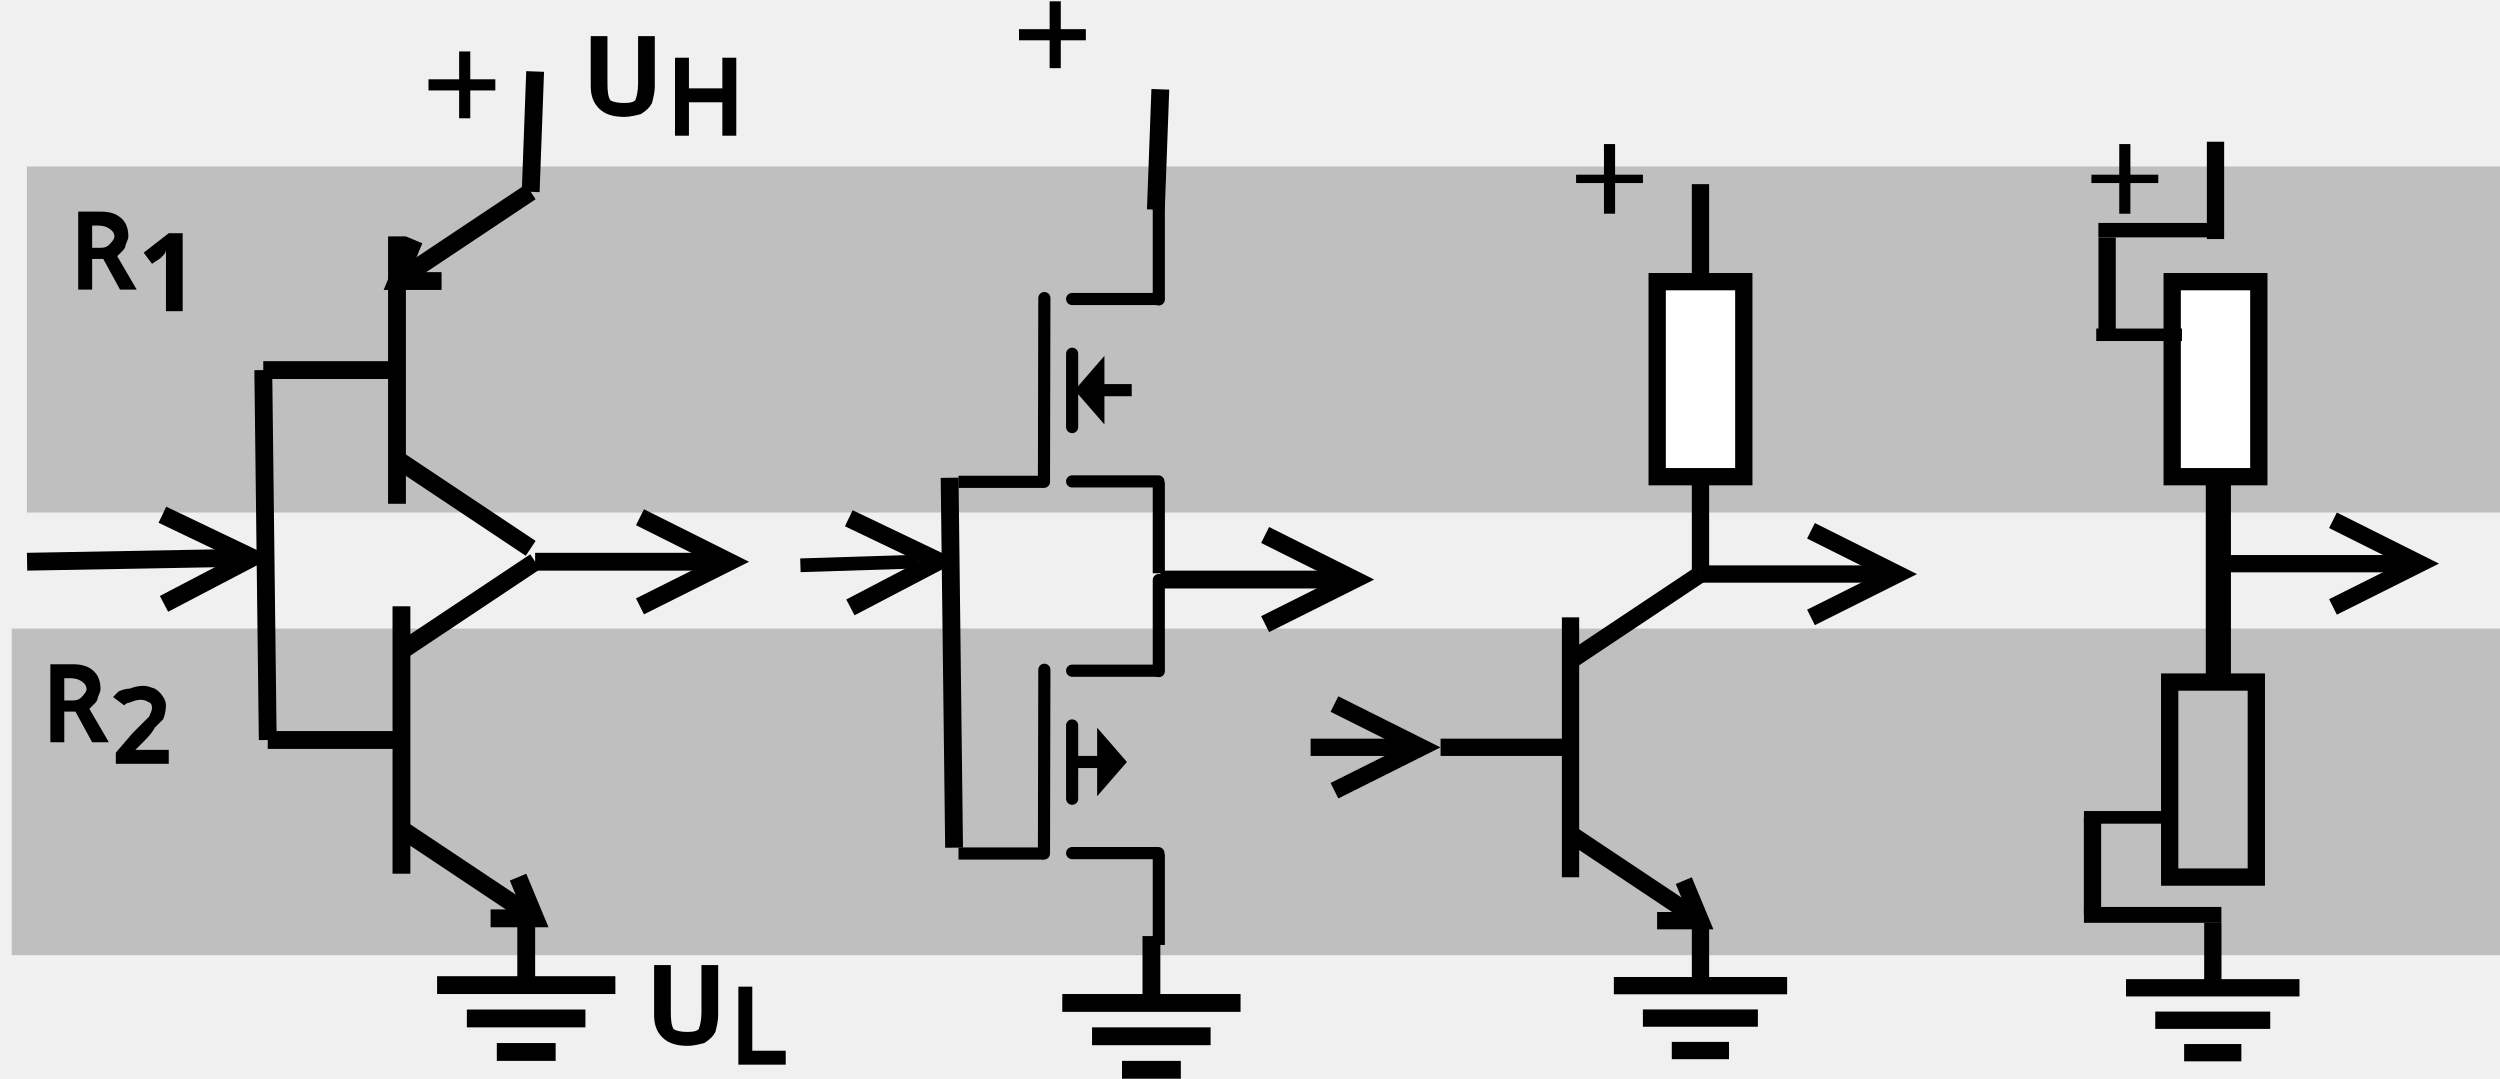
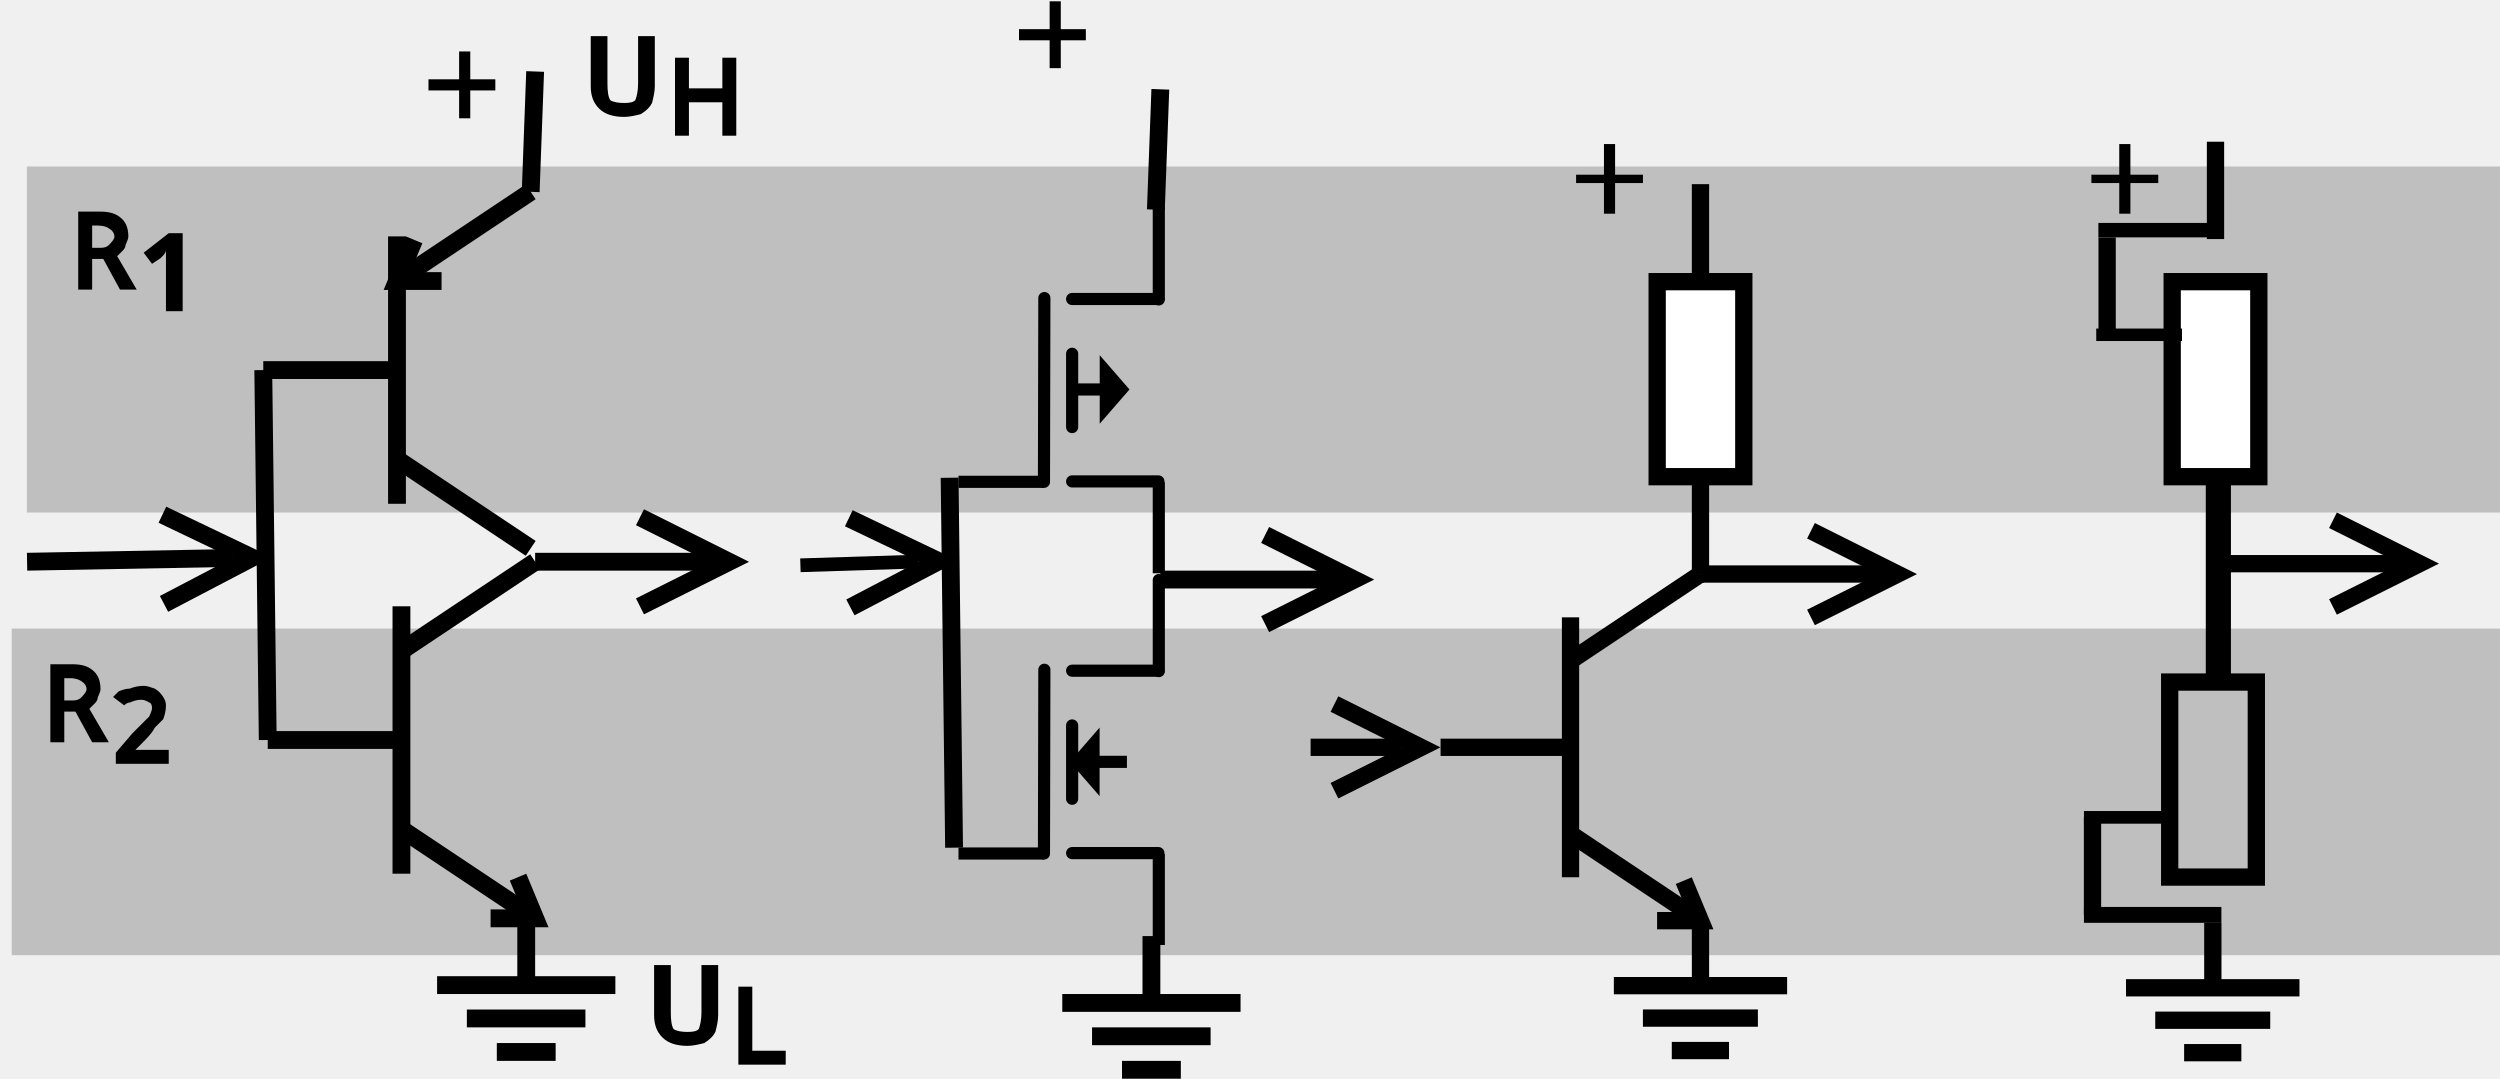
<svg xmlns="http://www.w3.org/2000/svg" width="11.435cm" height="4.934cm" viewBox="1.45 1.395 13.34 6.051" version="1.1" id="svg78">
  <defs id="defs82" />
  <rect style="fill:#bfbfbf;fill-opacity:1;stroke:none;stroke-width:0.012;stroke-linejoin:bevel;paint-order:stroke fill markers" id="rect929-2" width="14.023" height="1.832" x="1.174" y="4.921" />
  <rect style="fill:#bfbfbf;fill-opacity:1;stroke:none;stroke-width:0.012;stroke-linejoin:bevel;paint-order:stroke fill markers" id="rect929" width="13.937" height="1.941" x="1.259" y="2.329" />
+   <g id="g952-6" transform="matrix(0.7490646,0,0,0.7490646,-1.387825,1.017193)">
+     <path id="path10145-9" class="st10" d="M 11.754,3.421 11.595,3.238 v 0.366 z" style="stroke:#000000;stroke-width:0.055;stroke-miterlimit:10" />
+     <path id="path10155-7" class="st9" d="m 11.732,3.421 -0.369,10e-8" style="fill:none;stroke:#000000;stroke-width:0.091;stroke-miterlimit:10" />
+   </g>
  <line x1="2.61" y1="5.546" x2="3.36" y2="5.546" stroke="#000000" stroke-width="0.1" id="line36" />
  <line x1="3.36" y1="4.796" x2="3.36" y2="6.296" stroke="#000000" stroke-width="0.1" id="line38" />
  <line x1="3.36" y1="5.046" x2="4.11" y2="4.546" stroke="#000000" stroke-width="0.1" id="line40" />
  <line x1="3.36" y1="6.046" x2="4.11" y2="6.546" stroke="#000000" stroke-width="0.1" id="line42" />
  <polyline fill="none" stroke="#000000" stroke-width="0.1" points="8.593,6.765 8.843,6.765 8.747,6.534 " id="polyline44" transform="translate(-4.732933,-0.2186173)" />
  <line x1="4.06" y1="6.546" x2="4.06" y2="6.921" stroke="#000000" stroke-width="0.1" id="line46" />
  <line x1="3.56" y1="6.921" x2="4.56" y2="6.921" stroke="#000000" stroke-width="0.1" id="line48" />
  <line x1="3.727" y1="7.108" x2="4.392" y2="7.108" stroke="#000000" stroke-width="0.1" id="line50" />
  <line x1="3.895" y1="7.296" x2="4.225" y2="7.296" stroke="#000000" stroke-width="0.1" id="line52" />
  <line x1="1.26" y1="4.546" x2="2.411" y2="4.525" stroke="#000000" stroke-width="0.1" id="line54" />
  <polyline fill="none" stroke="#000000" stroke-width="0.1" points="6.761,5.001 7.256,4.742 6.752,4.501 " id="polyline56" transform="translate(-4.732933,-0.2186173)" />
  <text x="3.482" y="2.154" fill="#000000" text-anchor="start" font-size="0.8px" font-family="sans" font-style="normal" font-weight="400" id="text58">+</text>
  <line x1="4.11" y1="4.546" x2="5.086" y2="4.546" stroke="#000000" stroke-width="0.1" id="line60" />
  <polyline fill="none" stroke="#000000" stroke-width="0.1" points="9.431,5.015 9.931,4.765 9.431,4.515 " id="polyline62" transform="translate(-4.732933,-0.2186173)" />
  <line x1="2.585" y1="3.471" x2="3.335" y2="3.471" stroke="#000000" stroke-width="0.1" id="line64" />
  <line x1="3.335" y1="4.221" x2="3.335" y2="2.721" stroke="#000000" stroke-width="0.1" id="line66" />
  <line x1="3.335" y1="3.971" x2="4.085" y2="4.471" stroke="#000000" stroke-width="0.1" id="line68" />
  <line x1="3.335" y1="2.971" x2="4.085" y2="2.471" stroke="#000000" stroke-width="0.1" id="line70" />
  <polyline fill="none" stroke="#000000" stroke-width="0.1" points="8.318,3.190 8.068,3.190 8.164,2.959 " id="polyline72" transform="translate(-4.732933,-0.2186173)" />
  <line x1="4.11" y1="1.796" x2="4.085" y2="2.471" stroke="#000000" stroke-width="0.1" id="line74" />
  <line x1="2.585" y1="3.471" x2="2.61" y2="5.546" stroke="#000000" stroke-width="0.1" id="line76" />
  <line x1="9.189" y1="5.587" x2="9.918" y2="5.587" stroke="#000000" stroke-width="0.097" id="line46-3" />
  <line x1="9.918" y1="4.858" x2="9.918" y2="6.316" stroke="#000000" stroke-width="0.097" id="line48-6" />
  <line x1="9.918" y1="5.101" x2="10.647" y2="4.615" stroke="#000000" stroke-width="0.097" id="line50-7" />
  <line x1="9.918" y1="6.073" x2="10.647" y2="6.559" stroke="#000000" stroke-width="0.097" id="line52-5" />
  <polyline fill="none" stroke="#000000" stroke-width="0.1" points="11.750,5.500 12.000,5.500 11.904,5.269 " id="polyline54" transform="matrix(0.9720302,0,0,0.9720302,-1.017751,1.213297)" />
  <line x1="10.647" y1="6.559" x2="10.647" y2="6.924" stroke="#000000" stroke-width="0.097" id="line56" />
  <line x1="10.161" y1="6.924" x2="11.133" y2="6.924" stroke="#000000" stroke-width="0.097" id="line58" />
  <line x1="10.324" y1="7.106" x2="10.969" y2="7.106" stroke="#000000" stroke-width="0.097" id="line60-3" />
  <line x1="10.486" y1="7.288" x2="10.807" y2="7.288" stroke="#000000" stroke-width="0.097" id="line62" />
  <line x1="8.46" y1="5.587" x2="8.971" y2="5.587" stroke="#000000" stroke-width="0.097" id="line64-5" />
  <polyline fill="none" stroke="#000000" stroke-width="0.1" points="9.888,4.750 10.388,4.500 9.888,4.250 " id="polyline66" transform="matrix(0.9720302,0,0,0.9720302,-1.017751,1.213297)" />
  <line x1="10.647" y1="2.428" x2="10.647" y2="2.975" stroke="#000000" stroke-width="0.097" id="line68-6" />
  <rect x="10.404" y="2.975" width="0.486" height="1.094" fill="#ffffff" stroke="none" stroke-width="0" id="rect70" />
  <rect x="10.404" y="2.975" width="0.486" height="1.094" fill="none" stroke="#000000" stroke-width="0.097" id="rect72" />
  <line x1="10.647" y1="4.069" x2="10.647" y2="4.615" stroke="#000000" stroke-width="0.097" id="line74-2" />
  <text x="9.918" y="2.671" fill="#000000" text-anchor="start" font-size="0.778px" font-family="sans" font-style="normal" font-weight="400" id="text76" style="stroke-width:0.972">+</text>
  <line x1="10.647" y1="4.615" x2="11.644" y2="4.615" stroke="#000000" stroke-width="0.097" id="line78" />
  <polyline fill="none" stroke="#000000" stroke-width="0.1" points="12.638,3.750 13.138,3.500 12.638,3.250 " id="polyline80" transform="matrix(0.9720302,0,0,0.9720302,-1.017751,1.213297)" />
  <line x1="13.536" y1="2.19" x2="13.536" y2="2.736" stroke="#000000" stroke-width="0.097" id="line68-6-9" />
  <rect x="13.293" y="2.975" width="0.486" height="1.094" fill="#ffffff" stroke="none" stroke-width="0" id="rect70-1" />
  <rect x="13.293" y="2.975" width="0.486" height="1.094" fill="none" stroke="#000000" stroke-width="0.097" id="rect72-2" />
  <text x="12.807" y="2.671" fill="#000000" text-anchor="start" font-size="0.778px" font-family="sans" font-style="normal" font-weight="400" id="text76-7" style="stroke-width:0.972">+</text>
  <rect x="13.279" y="5.221" width="0.486" height="1.094" fill="none" stroke="#000000" stroke-width="0.097" id="rect72-2-0" />
  <line x1="13.521" y1="6.571" x2="13.521" y2="6.936" stroke="#000000" stroke-width="0.097" id="line56-6" />
  <line x1="13.034" y1="6.936" x2="14.007" y2="6.936" stroke="#000000" stroke-width="0.097" id="line58-2" />
  <line x1="13.198" y1="7.118" x2="13.843" y2="7.118" stroke="#000000" stroke-width="0.097" id="line60-3-6" />
  <line x1="13.36" y1="7.3" x2="13.681" y2="7.3" stroke="#000000" stroke-width="0.097" id="line62-1" />
  <line x1="13.552" y1="4.09" x2="13.552" y2="5.232" stroke="#000000" stroke-width="0.141" id="line68-6-8" />
  <line x1="13.575" y1="4.557" x2="14.572" y2="4.557" stroke="#000000" stroke-width="0.097" id="line78-7" />
  <polyline fill="none" stroke="#000000" stroke-width="0.1" points="12.638,3.750 13.138,3.500 12.638,3.250 " id="polyline80-9" transform="matrix(0.9720302,0,0,0.9720302,1.910414,1.154398)" />
  <line x1="12.879" y1="2.686" x2="13.517" y2="2.686" stroke="#000000" stroke-width="0.081" id="line60-2" />
  <line x1="12.928" y1="2.727" x2="12.928" y2="3.273" stroke="#000000" stroke-width="0.097" id="line74-2-0" />
  <line x1="12.867" y1="3.273" x2="13.348" y2="3.273" stroke="#000000" stroke-width="0.07" id="line60-23" />
  <line x1="12.798" y1="5.98" x2="13.29" y2="5.98" stroke="#000000" stroke-width="0.071" id="line60-2-7" />
  <line x1="12.846" y1="5.98" x2="12.846" y2="6.527" stroke="#000000" stroke-width="0.097" id="line74-2-0-5" />
  <line x1="12.798" y1="6.527" x2="13.569" y2="6.527" stroke="#000000" stroke-width="0.089" id="line60-23-9" />
  <text xml:space="preserve" style="font-weight:bold;font-size:2.077px;font-family:sans-serif;-inkscape-font-specification:'sans-serif, Bold';text-align:justify;fill:#000000;fill-opacity:1;stroke:none;stroke-width:0.012;stroke-linejoin:bevel;paint-order:stroke fill markers" x="1.633" y="2.721" id="text4110">
    <tspan id="tspan4108" style="fill:#000000;fill-opacity:1;stroke-width:0.012" x="1.633" y="2.721" />
  </text>
  <text xml:space="preserve" style="font-weight:bold;font-size:0.606px;font-family:sans-serif;-inkscape-font-specification:'sans-serif, Bold';text-align:justify;fill:#000000;fill-opacity:1;stroke:none;stroke-width:0.012;stroke-linejoin:bevel;paint-order:stroke fill markers" x="1.484" y="3.021" id="text4374">
    <tspan id="tspan4372" style="font-size:0.606px;stroke-width:0.012" x="1.484" y="3.021">R<tspan style="font-size:0.606px;baseline-shift:sub" id="tspan8285">1</tspan>
    </tspan>
  </text>
  <text xml:space="preserve" style="font-weight:bold;font-size:0.606px;font-family:sans-serif;-inkscape-font-specification:'sans-serif, Bold';text-align:justify;fill:#000000;fill-opacity:1;stroke:none;stroke-width:0.012;stroke-linejoin:bevel;paint-order:stroke fill markers" x="1.328" y="5.557" id="text4374-2">
    <tspan id="tspan4372-8" style="font-size:0.606px;stroke-width:0.012" x="1.328" y="5.557">R<tspan style="font-size:0.606px;baseline-shift:sub" id="tspan8287">2</tspan>
    </tspan>
  </text>
  <text xml:space="preserve" style="font-weight:bold;font-size:0.606px;font-family:sans-serif;-inkscape-font-specification:'sans-serif, Bold';text-align:justify;fill:#000000;fill-opacity:1;stroke:none;stroke-width:0.012;stroke-linejoin:bevel;paint-order:stroke fill markers" x="4.374" y="2.034" id="text4374-9">
    <tspan id="tspan4372-7" style="font-size:0.606px;stroke-width:0.012" x="4.374" y="2.034">U<tspan style="font-size:0.606px;baseline-shift:sub" id="tspan8251">H</tspan>
    </tspan>
  </text>
  <text xml:space="preserve" style="font-weight:bold;font-size:0.606px;font-family:sans-serif;-inkscape-font-specification:'sans-serif, Bold';text-align:justify;fill:#000000;fill-opacity:1;stroke:none;stroke-width:0.012;stroke-linejoin:bevel;paint-order:stroke fill markers" x="4.73" y="7.246" id="text4374-9-3">
    <tspan id="tspan4372-7-6" style="font-size:0.606px;stroke-width:0.012" x="4.73" y="7.246">U<tspan style="font-size:0.606px;baseline-shift:sub" id="tspan8251-1">L</tspan>
    </tspan>
  </text>
  <line x1="7.567" y1="6.646" x2="7.567" y2="7.021" stroke="#000000" stroke-width="0.1" id="line46-36" />
  <line x1="7.067" y1="7.021" x2="8.067" y2="7.021" stroke="#000000" stroke-width="0.1" id="line48-1" />
  <line x1="7.234" y1="7.208" x2="7.899" y2="7.208" stroke="#000000" stroke-width="0.1" id="line50-0" />
  <line x1="7.402" y1="7.396" x2="7.732" y2="7.396" stroke="#000000" stroke-width="0.1" id="line52-6" />
  <line x1="5.598" y1="4.566" x2="6.26" y2="4.545" stroke="#000000" stroke-width="0.077" id="line54-3" />
  <polyline fill="none" stroke="#000000" stroke-width="0.1" points="6.761,5.001 7.256,4.742 6.752,4.501 " id="polyline56-2" transform="translate(-0.8826137,-0.1988096)" />
  <text x="6.792" y="1.871" fill="#000000" text-anchor="start" font-size="0.8px" font-family="sans" font-style="normal" font-weight="400" id="text58-0">+</text>
  <line x1="7.617" y1="4.646" x2="8.593" y2="4.646" stroke="#000000" stroke-width="0.1" id="line60-6" />
  <polyline fill="none" stroke="#000000" stroke-width="0.1" points="9.431,5.015 9.931,4.765 9.431,4.515 " id="polyline62-1" transform="translate(-1.226219,-0.119)" />
  <line x1="7.617" y1="1.896" x2="7.592" y2="2.571" stroke="#000000" stroke-width="0.1" id="line74-5" />
  <line x1="6.435" y1="4.075" x2="6.46" y2="6.15" stroke="#000000" stroke-width="0.1" id="line76-5" />
  <g id="g961" transform="matrix(0.7490646,0,0,0.7490646,-1.344411,3.101083)">
    <path id="path10143" class="st15" d="M 11.303,3.155 V 3.704" style="fill:none;stroke:#000000;stroke-width:0.091;stroke-linecap:round;stroke-miterlimit:10" />
    <path id="path10147" class="st15" d="m 11.949,2.745 h -0.646" style="fill:none;stroke:#000000;stroke-width:0.091;stroke-linecap:round;stroke-miterlimit:10" />
    <path id="path10149" class="st15" d="M 11.952,2.748 V 2.066" style="fill:none;stroke:#000000;stroke-width:0.091;stroke-linecap:round;stroke-miterlimit:10" />
    <path id="path10151" class="st15" d="m 11.949,4.111 c -0.214,0 -0.431,0 -0.646,0" style="fill:none;stroke:#000000;stroke-width:0.091;stroke-linecap:round;stroke-miterlimit:10" />
    <path id="path10153" class="st9" d="m 11.952,4.117 v 0.682" style="fill:none;stroke:#000000;stroke-width:0.091;stroke-miterlimit:10" />
    <path id="path10157" class="st9" d="M 11.092,4.114 H 10.452" style="fill:none;stroke:#000000;stroke-width:0.091;stroke-miterlimit:10" />
    <path id="path10159" class="st15" d="m 11.092,4.114 0.003,-1.376" style="fill:none;stroke:#000000;stroke-width:0.091;stroke-linecap:round;stroke-miterlimit:10" />
  </g>
  <g id="g961-2" transform="matrix(0.7490646,0,0,0.7490646,-1.344411,1.016117)">
    <path id="path10143-9" class="st15" d="M 11.303,3.155 V 3.704" style="fill:none;stroke:#000000;stroke-width:0.091;stroke-linecap:round;stroke-miterlimit:10" />
    <path id="path10147-3" class="st15" d="m 11.949,2.745 h -0.646" style="fill:none;stroke:#000000;stroke-width:0.091;stroke-linecap:round;stroke-miterlimit:10" />
    <path id="path10149-1" class="st15" d="M 11.952,2.748 V 2.066" style="fill:none;stroke:#000000;stroke-width:0.091;stroke-linecap:round;stroke-miterlimit:10" />
    <path id="path10151-9" class="st15" d="m 11.949,4.111 c -0.214,0 -0.431,0 -0.646,0" style="fill:none;stroke:#000000;stroke-width:0.091;stroke-linecap:round;stroke-miterlimit:10" />
    <path id="path10153-4" class="st9" d="m 11.952,4.117 v 0.682" style="fill:none;stroke:#000000;stroke-width:0.091;stroke-miterlimit:10" />
    <path id="path10157-7" class="st9" d="M 11.092,4.114 H 10.452" style="fill:none;stroke:#000000;stroke-width:0.091;stroke-miterlimit:10" />
    <path id="path10159-8" class="st15" d="m 11.092,4.114 0.003,-1.376" style="fill:none;stroke:#000000;stroke-width:0.091;stroke-linecap:round;stroke-miterlimit:10" />
  </g>
-   <g id="g952" transform="matrix(0.7490646,0,0,0.7490646,-1.402201,3.106733)">
+   <g id="g952" transform="matrix(-0.7490646,0,0,-0.7490646,15.94119,8.231113)">
    <path id="path10145" class="st10" d="M 11.754,3.421 11.595,3.238 v 0.366 z" style="stroke:#000000;stroke-width:0.055;stroke-miterlimit:10" />
    <path id="path10155" class="st9" d="m 11.732,3.421 -0.369,10e-8" style="fill:none;stroke:#000000;stroke-width:0.091;stroke-miterlimit:10" />
  </g>
-   <g id="g952-4" transform="matrix(-0.7490646,0,0,-0.7490646,15.9681,6.146147)">
-     <path id="path10145-5" class="st10" d="M 11.754,3.421 11.595,3.238 v 0.366 z" style="stroke:#000000;stroke-width:0.055;stroke-miterlimit:10" />
-     <path id="path10155-0" class="st9" d="m 11.732,3.421 -0.369,10e-8" style="fill:none;stroke:#000000;stroke-width:0.091;stroke-miterlimit:10" />
-   </g>
</svg>
